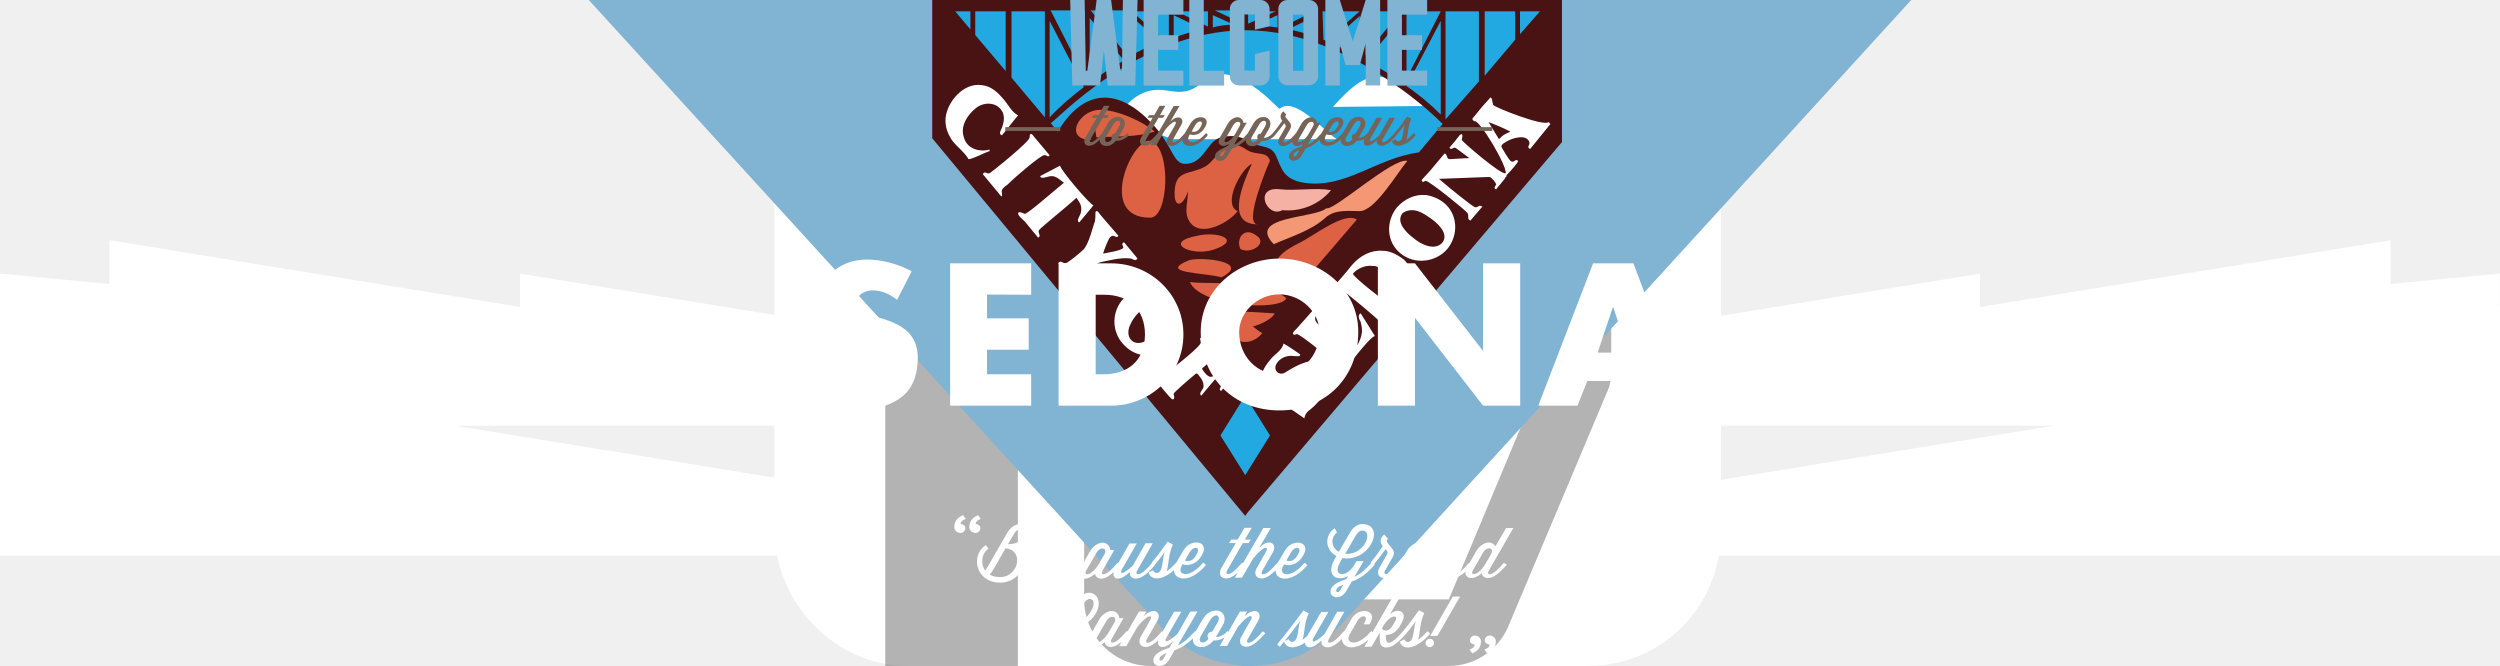
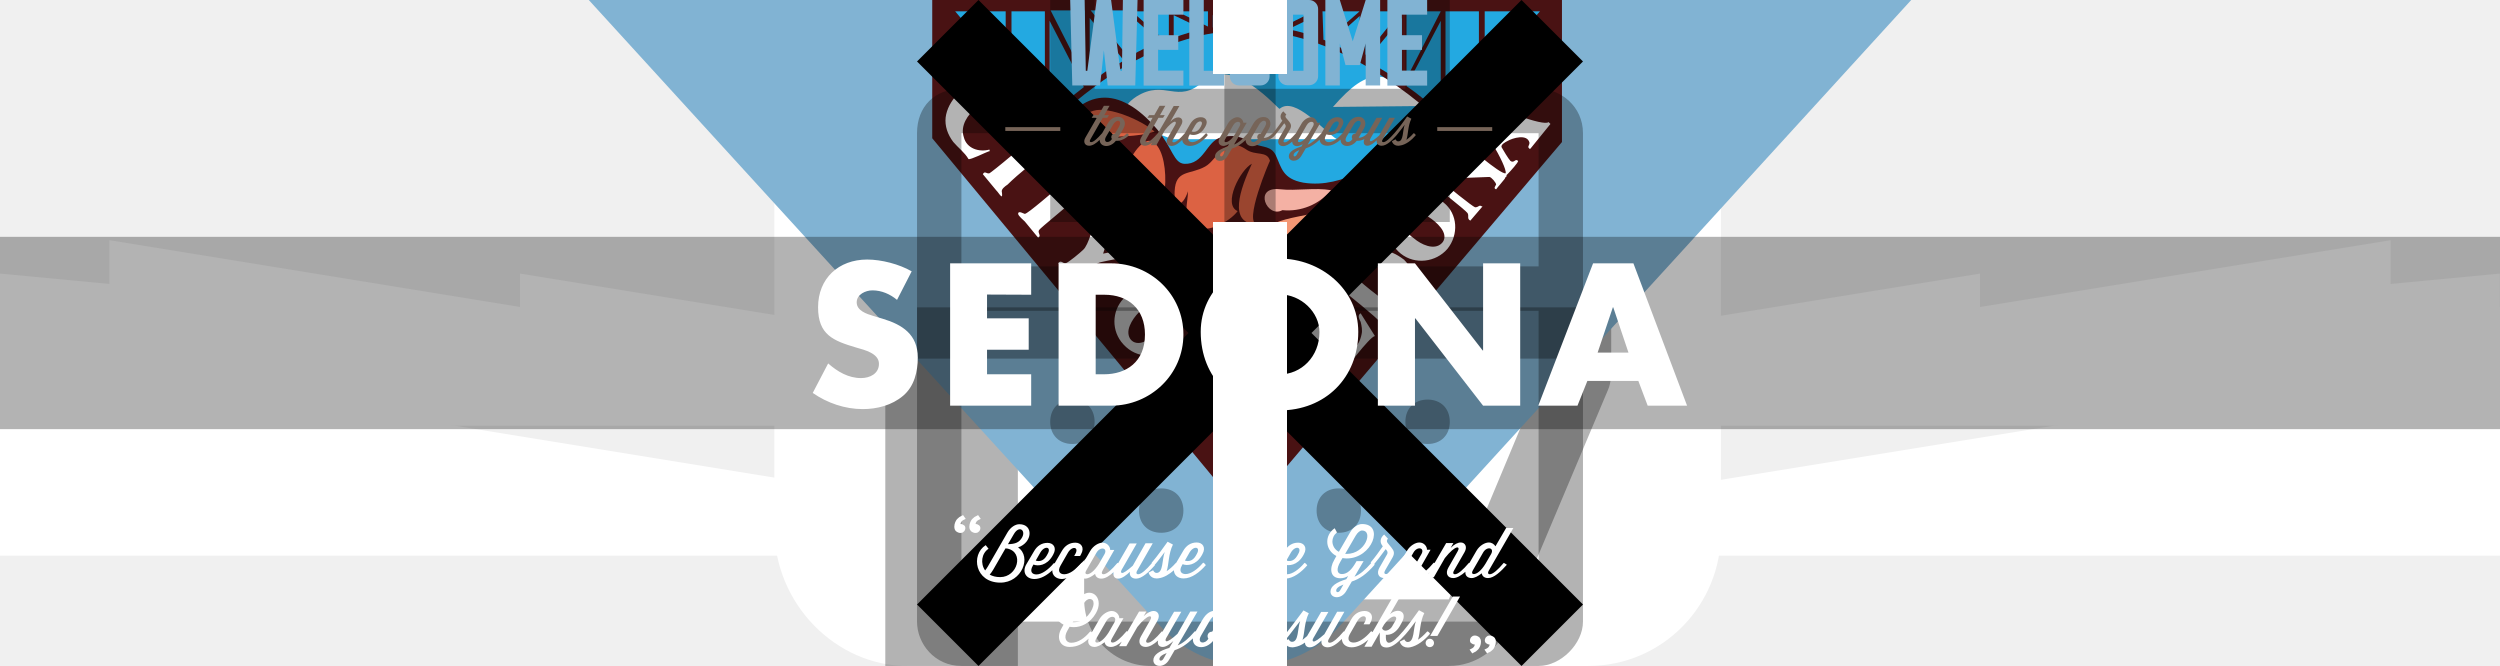
<svg xmlns="http://www.w3.org/2000/svg">
  <style>:root svg:not(:target){display:none}</style>
  <svg viewBox="0 0 1200 57" fill="none" id="divider-desctop">
    <path d="m249.6 23.7-249.6-23.7v57h600l-350.4-57v23.7Zm700.8 0v-23.7l-350.4 57h599.9v-57l-249.5 23.7Z" fill="#fff" />
  </svg>
  <svg viewBox="0 0 320 57" fill="none" id="divider-mobale">
    <path d="m-190.17 23.7-249.83-23.7v57h600.55l-350.72-57v23.7Zm701.44 0v-23.7l-350.72 57h600.45v-57l-249.73 23.7Z" fill="#fff" />
  </svg>
  <svg viewBox="0 0 768 57" fill="none" id="divider-tablet">
    <path d="m33.6 23.7-249.6-23.7v57h600l-350.4-57v23.7Zm700.8 0v-23.7l-350.4 57h599.9v-57l-249.5 23.7Z" fill="#fff" />
  </svg>
  <svg viewBox="0 0 27 35" fill="none" id="htmlacademy">
    <path d="M13.6 0h-.1l-13.5 1.4v24.7l13.5 8 13.4-8v-24.7l-13.3-1.4Zm11.4 12.1-11.5-6.8v-.1h-.1l-.1-.1v.1l-11.4 6.9v-9l11.5-1.2 11.6 1.2v9Zm-11.6-5.3 11.5 6.7-4.5 2.6-7.1-4.2v1.4l5.9 3.5-.9.5-5-3v1.4l3.8 2.3-.8.5-3-1.8v1.4l1.9 1.1-1.8 1.1-11.4-6.7 11.4-6.8Zm-11.5 8.3 11.4 6.8v1l-7.9-4.7v1.4l8 4.8v1.1l-8-4.7v1.4l8 4.8 8.1-4.9v-5.2l3.4-2v10l-11.5 6.9-11.5-6.8v-9.9Z" fill="#000" />
  </svg>
  <svg viewBox="0 0 76 68" fill="none" id="icon-burger">
    <path d="M71.71 45.33h-67.42a4.3 4.3 0 0 0-4.29 4.24v3.45c0 2.27 1.9 4.14 4.29 4.14h1v.98a9.84 9.84 0 0 0 9.87 9.76h45.68a9.84 9.84 0 0 0 9.87-9.76v-.98h1a4.3 4.3 0 0 0 4.29-4.24v-3.45c0-2.17-1.9-4.14-4.29-4.14Zm-3.89 12.81c0 3.75-3.09 6.8-6.88 6.8h-45.88a6.85 6.85 0 0 1-6.88-6.8v-.98h59.64v.98Zm5.19-5.22c0 .7-.6 1.28-1.3 1.28h-67.42c-.7 0-1.3-.59-1.3-1.28v-3.45c0-.59.6-1.18 1.3-1.18h67.52c.7 0 1.3.59 1.3 1.28v3.35h-.1Zm-56.85-15.57 5.38 3.94 5.49-3.94 5.48 3.94 5.49-3.94 5.39 3.94 5.48-3.94 5.49 3.94 5.48-3.94 5.49 3.94 6.28-4.63-1.7-2.37-4.58 3.26-5.49-3.95-5.48 3.95-5.49-3.95-5.48 3.95-5.39-3.95-5.49 3.95-5.48-3.95-5.49 3.95-5.38-3.95-5.49 3.95-4.59-3.26-1.8 2.37 6.4 4.63 5.48-3.94Zm54.55-6.7c0-.6.1-2.56 0-2.96-.7-15.37-15.06-27.69-32.71-27.69s-32.12 12.32-32.81 27.7v2.95h65.52Zm-32.71-27.7c15.96 0 29.12 11.04 29.72 24.74h-59.54c.7-13.7 13.86-24.73 29.82-24.73Z" fill="#81B3D2" />
    <path d="M38 16.75c1.1 0 2-.88 2-1.97 0-1.09-.9-1.97-2-1.97s-2 .88-2 1.97c0 1.1.9 1.97 2 1.97Zm-7.98-4.83c1.1 0 2-.88 2-1.97 0-1.09-.9-1.97-2-1.97s-2 .88-2 1.97c0 1.1.9 1.97 2 1.97Zm15.96 0c1.1 0 2-.88 2-1.97 0-1.09-.9-1.97-2-1.97s-2 .88-2 1.97c0 1.1.9 1.97 2 1.97Z" fill="#81B3D2" />
  </svg>
  <svg viewBox="0 0 9 19" fill="none" id="icon-facebook">
    <path d="M6.3 3.4h2.4v-3.4h-2.9c-3.1.2-4.3 2.4-3.9 6.1h-1.9v3.5h2v9.3h3.8v-9.3h2.9v-3.5h-2.9c0-1 0-2.4.5-2.7Z" fill="#fff" />
  </svg>
  <svg viewBox="0 0 63 76" fill="none" id="icon-gift">
    <path d="M60.2 22.12h-24.4c13.6-6.8 14.7-11.1 14.2-13.5-1.1-3.9-5.6-6.9-9.8-5.3-5.5 2.1-7 10.3-8.5 16.2-1.9-6-3.7-13.6-8-17.5-1.2-1.1-3-2.2-5.7-2-4 .4-9.7 5.3-7.3 10.8 2.2 5.3 9.5 8.7 14.4 11.4h-22.3a2.8 2.8 0 0 0-2.8 2.8v11.2c0 1.6 1.3 2.8 2.8 2.8h.3v36h57v-36h.1c1.6 0 2.8-1.3 2.8-2.8v-11.2c0-1.6-1.3-2.9-2.8-2.9Zm-18.4-16.3c2.1-.3 4.9 1.3 5.2 3.2.4 2.7-3.3 5.2-5 6.3-2.5 1.7-4.9 2.6-7.2 4 .8-3.7 2.5-12.9 7-13.5Zm-22.6 9.8c-2.2-1.5-6.4-4.4-6.3-7.7.1-3.6 5.7-6.5 8.7-3.8 3.8 3.3 5.6 11 7 16.4-3.2-1.6-6.2-2.8-9.4-4.9Zm5.9 56.4h-19.1v-33h19.1v33Zm0-36h-22.1v-10.9h22.1v10.9Zm10 36h-7.1v-46.9h7.1v46.9Zm22 0h-19v-33h19.1v33h-.1Zm2.9-36h-21.9v-10.9h21.9v10.9Z" fill="#81B3D2" />
  </svg>
  <svg viewBox="0 0 75 72" id="icon-house">
    <path d="M29.62 64.94h16.06v-23.77h-16.06v23.77Zm13.15-2.89h-10.24v-18h10.14v18h.1Z" />
    <path d="m72.9 39.18 2.1-2.09-9.94-9.84v-26.85h-13.86v13.12l-13.75-13.52-37.45 37.2 2.1 2.08 7.84-7.76v37.6h-3.92v2.88h64.16v-2.88h-5.12v-37.7l7.83 7.76Zm-18.78-35.8h7.93v20.98l-7.93-7.85v-13.13Zm8.03 65.64h-49.2v-40.48l24.5-24.36 24.6 24.36v40.48h.1Z" />
    <path d="M29.92 27.05a7.78 7.78 0 0 0 15.56 0 7.72 7.72 0 0 0-7.83-7.66 7.63 7.63 0 0 0-7.73 7.66Zm7.73-4.97a5.01 5.01 0 0 1 5.02 4.97 5.01 5.01 0 0 1-10.04 0 5.07 5.07 0 0 1 5.02-4.97Zm-17.67 19.09h-3.01v3.88h3.01v-3.88Zm5.92 0h-3v3.88h3v-3.88Zm-5.92 5.97h-3.01v3.88h3.01v-3.88Zm5.92 0h-3v3.88h3v-3.88Zm26.1-5.97h-3v3.88h3v-3.88Zm6.03 0h-3.01v3.88h3.01v-3.88Zm-6.03 5.97h-3v3.88h3v-3.88Zm6.03 0h-3.01v3.88h3.01v-3.88Z" />
  </svg>
  <svg viewBox="0 0 16 16" id="icon-login">
    <g filter="url(#icon-login_0)">
      <path d="M7 2h7v12h-7v2h9v-16h-9v2Z" />
      <path d="M7 9h-7v-2h7v-3l4 4-4 4v-3Z" />
    </g>
    <defs>
      <filter id="icon-login_0" x="0" y="0" width="16" height="16" filterUnits="userSpaceOnUse" color-interpolation-filters="sRGB">
        <feFlood flood-opacity="0" result="BackgroundImageFix" />
        <feBlend in="SourceGraphic" in2="BackgroundImageFix" result="shape" />
        <feColorMatrix in="SourceAlpha" values="0 0 0 0 0 0 0 0 0 0 0 0 0 0 0 0 0 0 127 0" result="hardAlpha" />
        <feOffset dy="1" />
        <feComposite in2="hardAlpha" operator="arithmetic" k2="-1" k3="1" />
        <feColorMatrix values="0 0 0 0 1 0 0 0 0 1 0 0 0 0 1 0 0 0 0.2 0" />
        <feBlend in2="shape" result="effect1_innerShadow_44543_6" />
      </filter>
    </defs>
  </svg>
  <svg viewBox="0 0 18 15" fill="none" id="icon-twitter">
    <path d="M11.3.17c1.7-.5 3.1.2 3.7 1.1.7-.2 1.4-.5 2.1-.7 0 .8-.5 1.5-.9 1.7.7.2 1.3-.5 1.3-.5-.2 1-1 1.7-1.6 2-.2 6.6-3.3 11-10.4 10.8h-.5c-.4 0-4.3-.4-5-1.8 2.3.2 4-.4 4.8-1.1-1-.3-2.8-.5-3.1-2.9.4.1.6.2 1.3.1-1.2-.8-2.6-1.5-2.5-3.7.3.3 1.1.5 1.4.5-.7-.2-2-3.3-.9-4.8 1.9 1.8 3.8 3.5 7.4 3.7.1-2.3 1.1-3.8 2.9-4.4Z" fill="#fff" />
  </svg>
  <svg viewBox="0 0 20 14" fill="none" id="icon-youtube">
    <path d="M17.1 0h-14.3c-1.5 0-2.8 1.3-2.8 2.8v8.3c0 1.6 1.3 2.9 2.8 2.9h14.3c1.6 0 2.8-1.3 2.8-2.8v-8.4c.1-1.5-1.2-2.8-2.8-2.8Zm-10.1 10.4v-6.8l6.8 3.4-6.8 3.4Z" fill="#fff" />
  </svg>
+   <svg viewBox="0 0 1 9" fill="none" id="info">
+     <g clip-path="url(#info_0)">
+       <g clip-path="url(#info_1)" fill="#fff">
+         <path d="M0 9h1v-6h-1v6Zm1-9h-1v1h1v-1Z" />
+       </g>
+     </g>
+     <defs>
+       <clipPath id="info_0">
+         <path fill="#fff" d="M0 0h1v9h-1z" />
+       </clipPath>
+       <clipPath id="info_1">
+         <path fill="#fff" d="M0 0h1v9h-1z" />
+       </clipPath>
+     </defs>
+   </svg>
  <svg viewBox="0 0 23 21" fill="none" id="like-icon">
    <path opacity=".3" d="m12.96 3.78-.62 3.05-.63 2.62h9.09v2.2l-3.03 7.25h-9.4v-10.5l4.6-4.62Zm-10.87 6.72v8.4-8.4Zm11.71-10.5-6.9 6.93c-.42.32-.63.84-.63 1.47v10.5c0 1.16.94 2.1 2.1 2.1h9.4c.84 0 1.57-.52 1.88-1.26l3.14-7.45c.1-.21.1-.53.1-.74v-2.1h.11a2.1 2.1 0 0 0-2.1-2.1h-6.58l1.05-4.83v-.31c0-.43-.21-.84-.42-1.16l-1.15-1.05Zm-9.62 8.4h-4.18v12.6h4.18v-12.6Z" fill="#000" />
  </svg>
  <svg viewBox="0 0 139 70" fill="none" id="logo">
    <path d="M139 0h-139l59.93 65.65a12.7 12.7 0 0 0 19.14 0l59.93-65.65Z" fill="#81B3D3" />
    <path d="m36.8.5 32.2 37.7 32.09-37.5-64.29-.2Z" fill="#23A9E1" />
    <path d="M61.27 14.63h17.35c-1.3-.8-4.41-4.58-6.01-3.19-.1.1-4.92-5.67-8.03-2.88-2.7 2.48-4-.3-7.02 1.59-3.6 2.39 2 3.68 3.71 4.47Zm26.78-3.49-9.83.1c3.91-4.47 5.62-3.98 9.83-.1Z" fill="#fff" />
    <path d="M97.88 3.58v-2.39h2.1l-2.1 2.4Zm-49.34 9.35c.1.1 2.4-2.38 6.11-4.87 3.41-2.29 8.63-4.88 14.45-4.88 5.81 0 11.13 2.69 14.54 4.98 3.7 2.39 6.01 4.77 6.11 4.87l-2.5 2.99c-4.52.6-7.73 3.88-12.14 3.18-2.2-.4-2.3-1.59-2.9-2.88-.5-1-1.31-.8-2.31-1.2-.9-.4-1.5-1.1-3.41-.7-1.6.4-1.8 2.9-3.91 2.8-1.1-.1-1.2-1.6-2.81-3.59-4.11-4.87-7.92-4.18-10.53.3l19.65 23.18-20.35-24.18Zm-8.43-11.74v1.9l-1.6-1.9h1.6Zm54.06 0h3.2v2.99l-3.2 3.78v-6.77Zm-4.12 11.35v-11.35h3.51v7.37l-3.5 3.98c.1 0 0 0 0 0Zm-.5-10.35v9.85c-1.1-1.1-2.3-2.1-3.6-2.99l3.6-6.86Zm-4.1-.3v6.77c-.51-.3-.91-.7-1.51-1-.7-.4-1.4-.9-2.2-1.3l3.7-4.47Zm-4.42-.2v4.28c-1-.5-2.1-1-3.11-1.5l3.1-2.78Zm.6-.5h3.71l-3.7 4.58v-4.58Zm4.31 0h3.61l-3.6 7.07v-7.07Zm-8.82 0h3.9l-3.5 3.09c-.1 0-.2-.1-.3-.1l-.1-2.99Zm-.5.4v2.39c-1-.4-2-.7-3.11-.9l3.1-1.49Zm-4.22 0v1.3l-2.2-.3 2.2-1Zm-6.81 0 2.2 1c-.8 0-1.5.1-2.2.3v-1.3Zm-4.12 0 3.11 1.5c-1.1.2-2.1.5-3.1.89v-2.39Zm3.61 1.2-3.3-1.6h3.3v1.6Zm3.51-.4-2.8-1.3h2.8v1.3Zm.7-1.2h2.91l-2.9 1.3v-1.3Zm3.72 0h3.2l-3.2 1.6v-1.6Zm-12.44 3.09-3.5-3.09h3.9v2.99l-.4.1Zm-3.6-2.59 3.1 2.69c-1.1.4-2.1.9-3.1 1.49v-4.18Zm-4.32.2 3.6 4.48c-1.3.7-2.5 1.49-3.6 2.39v-6.87Zm-4.21.3 3.6 6.96c-1.3 1-2.5 2-3.6 3.19v-10.15Zm3.7 5.97-3.6-7.07h3.6v7.07Zm4.32-2.49-3.71-4.58h3.7v4.58Zm-12.64 1.8-3.2-3.79v-2.49h3.2v6.27Zm.6-6.28h3.52v11.15l-3.51-4.18v-6.97Zm24.88-1.19h-33.2v14.53l32.9 39.7.2-.3 33.09-39v-14.93h-33Z" fill="#491213" />
    <path d="m66.39 45.77 2.6-4.18 2.61 4.18-2.6 4.17-2.61-4.17Z" fill="#23A9E1" />
    <path d="M74.41 30.44c-3.4-1.99-2.6-3.48.2-4.87 1.5-.7 4.81-3.38 6.12-2.49l-6.32 7.36Zm-2.3 2.5c-2.01-.1-4.32-.4-6.32.1 1.2.29 4.2 1.18 1.4 1.88 1 1.4 2.6 1.3 3.61.1-.4-.2-.7-.5-1-.7 1.1-.3 2.1-.9 2.3-1.39Zm1.2-1.6c-.9-.8-1.9-.8-2.71 0-1.2-2.09-5.42-1.4-7.42-1.7 1.1 2.6 9.63 3.1 10.13 1.7Zm-6.82-2.19c-1.6-.5-6.82-.4-3.41-1.79 1.1-.4 6.72.1 3.4 1.8Zm2-2.98c-.5-1.1.4-2.4 1.7-1.4 1.21.8-.6 2-1.7 1.4Zm-2.9.1c-2.31.7-5.32-.8-1.6-1.5 2.3-.5 4.7.5 1.6 1.5.1 0-.1 0 0 0Zm-2.61-6.17c-.5 1.59-1.5 1.89-1.4 0 .1-2.3 1.6-1.7 3.2-2.59 1.3-.7 2-3.38 4.32-1.8 1 .7 2.2.1 2.5 1.2 0-.1-2.9 6.67-1.3 6.67-3.21 0-1.8-3.78-.6-6.37-1.2.6-3.11 4.28-1.5 4.98-.8 1.1-3.42 2.58-4.72 1.49-1.1-1-.5-2.29-.5-3.58Zm-4.01 2.78c-5.62 0-1.8-8.55.1-8.06 2.2.7 1.9 8.16-.1 8.06Zm-6.22-8.16c-2.6-.1-1.5-2.58.3-3.08 1.7-.5 5.21 1.1 6.42 2.19-1.8.6-4.11.5-6.12.6-.2-2-.7-1.3-.6.3Z" fill="#DC6243" />
    <path d="M72 25.67c-2.9-2.99 4.32-2.69 5.52-3.78.8.3 7.02-5.37 8.52-4.98-1.1 1.3-3.4 5.28-5.01 5.28-1.3 0-2.6-.2-3.61.7-1.5 1.39-3.91 2.08-5.42 2.78Z" fill="#F49774" />
    <path d="M72.9 22.09c-1.6.9-3.1-2.49-.3-2.2 1.81.2 3.72-.2 5.42.1a5.9 5.9 0 0 1-5.11 2.1Z" fill="#F4B1A4" />
    <path d="M51.25 20.8c.3.4.6.79.5 1.39 0 .4-.6 1-.2 1.19l1.5-1.8c-.4-.09-3.51-3.77-3.51-4.17l-2.1 1.1c.1.4.8 0 1.2 0 .5 0 .9.4 1.3.7-1.1.89-3.8 3.27-4.11 3.27-.1 0-.7-.4-.7 0 0 .2.6.7.7.8l1.4 1.7c.4-.2-.1-.5.1-.8.1-.2 3.21-2.69 3.92-3.39Zm-3.41-4.48c.3-.1.4.3.6 0l-1.6-1.9c-.2-.3-.5-.6-.5 0 .1.4-4.02 3.69-4.22 3.79-.3.1-.5-.3-.7.1l1.4 1.69c.2.2.3.4.5.6.2.2.1-.4.1-.4-.1-.3.3-.6.6-.8 1-1 3.51-3.08 3.82-3.08Zm-5.72-.6c-1.1.3-2.4-.1-2.7-1.3-.4-1.19.4-2.38 1.3-3.08.9-.7 2.3-.6 2.8.5.2.5.1 1.1-.1 1.6-.1.29-.4.59 0 .79.6-.7 1.1-1.4 1.7-2.1-.7-.39-1-1.09-1.5-1.68-.6-.7-1.3-1.4-2.3-1.5-1.9-.3-3.61 1.7-3.81 3.39-.1.9.2 1.79.8 2.58.5.6 1.2 1.1 1.6 1.8.2.1 1.8-.7 2.1-.8.21 0 .1-.1.1-.2 0 0-.5.2 0 0Zm25.57 23.48c-.7-.5-2.6-2.99-3-3.48l-.2-.3-.2.1c-.1.1.1.4 0 .6-.5.8-3.72 3.18-3.92 3.38-.4.2-.8-.1-1 .2.5.6 1.8 2.28 2 2.28.3 0 .1-.5.1-.6.1-.2 1.7-1.58 2.31-2.08.2-.2.4.3.6.5.2.3.3.7.2 1-.1.19-.5.59-.2.79.4-.5 1.5-1.8 1.7-2 .2-.2-.4 0-.3-.1-.2.1-.5.2-.7 0-.1 0-.7-.69-.6-.79.3-.2.6-.6 1-.7.6-.1 1 1 1.1 1.4.1.4.1.8-.1 1.1-.1.3-.3.49 0 .59l1.41-1.9c0 .1-.1.1-.2 0 .1.1-.1 0 0 0Zm-9.22-8.86c-.7 0-1.4.3-2.01.8a3.52 3.52 0 0 0-.5 4.78c1.3 1.69 3.4 1.89 5.11.7 1.4-1.2 1.6-3.3.5-4.78-.8-1-2-1.5-3.1-1.5Zm1.2 1.4c.9-.1 1.5.8 1.1 1.79-.4 1-1.4 1.99-2.4 2.39-1.2.5-2.01-.5-1.5-1.7.4-.99 1.4-1.99 2.4-2.38.1 0 .2-.1.4-.1Zm-2.8-4.58c.3 0 .6.4.8 0l-1.41-1.7c-.4.2 0 .4-.1.6-.2.3-1.7.5-2.1.6.1-.4.6-1.69.8-1.79.4-.3.6.3.8-.1l-1.8-2.09c-.2-.2-.4-.7-.6-.4 0 0 0 1-.1 1.1-.11.2-.61 2.39-1.21 2.89-.3.3-1.5 1.29-1.8 1.39-.3.1-.5-.4-.81 0l1.6 1.89c.1.1.4.6.5.6.3.1 0-.6.1-.7.1-.3 1.61-1.8 2.31-1.9.9-.19 2-.49 3.01-.39.2 0-.2 0 0 0Zm24.26 6.67c.1.4.2.9.1 1.29-.1.6-.6 1.89-1.4 1.5-.8-.4-1.4-1.1-2.11-1.7.5-.6 1-1.1 1.9-.8.2.1.4 0 .2-.2-.3-.2-2-1.29-2.1-1.19-.2.2.3.6.1 1-.1.3-.4.5-.6.8-.5-.4-1.2-.8-.7-1.5.4-.4.8-.8 1.4-.9.4-.1 1.2.3 1.3-.1-.7-.3-1.4-.7-2.1-.99.1.5-2.2 2.89-2.7 3.48-.1.1-.41.4-.41.5 0 .3.4.1.4.1.3-.1 4.41 3.28 4.51 3.58.1.2-.1.4 0 .5 0 0 .1.1.2.1.3-.3 2.91-3.88 3.51-3.98l-1.5-2.39c-.4.2-.1.7 0 .9Zm-4.01 4.37c-1.3-.9-3.61.8-4.01 1-.7.3-1.2-.4-.8-1 .3-.5.9-.8 1.5-.8.2 0 .9.1.9 0 .1-.1.1-.1 0-.2-.6-.39-1.1-.79-1.7-1.09-.1.7-.9 1.1-1.3 1.6-.5.6-1.01 1.29-1.01 1.99s.4 1.39 1.1 1.69c.7.4 1.5.1 2.21-.3.4-.3.8-.6 1.2-.8.6-.3 1.5 0 1.3.8-.2.7-.9 1.3-1.6 1.5-.4.1-.8.1-1.2-.1-.3-.1-.6-.5-.8-.1l2.3 1.58c.1-.5.3-.7.7-.99.5-.4.9-.9 1.3-1.4.81-.89 1.11-2.48-.1-3.38Zm17.65-27.95c0 .1 0 .1 0 0l-.9 1-.8.99c-.2.2-.3.3 0 .5.5-.3 3.5 4.77 3.3 5.47-.5.2-4.51-3.29-4.61-3.49 0-.1.2-.7-.1-.6-.1 0-.5.6-.6.7l-.6.7c.2.3.3 0 .6 0 .2.1 1.2.9 1.5 1.1-.5 0-1.7.1-1.9.1-.6.1-.3-.4-.7-.6l-1.5 1.79-.91 1v.1c.2.2.1.1.4 0 .3-.1 4.31 3.18 4.41 3.38.2.3-.1.6.3.8l1.2-1.4c.1-.1.1-.1 0-.1-.3-.2-.3.1-.7.1-.3-.1-2.9-2.19-3.8-2.99l5.3-.2c.2 0 .71.6.71.8-.1.2-.3.4 0 .5.3-.4.6-.7.9-1.1l.1-.2c.1 0 .1-.1.1-.2l.1-.1c.3-.3 1.2-1.29 1.1-1.39-.3-.3-.4.3-.8 0-.2-.2-.8-1.2-.9-1.39-.2-.3.4-.6.6-.7.5-.3 2.1-.8 2.31.2 0 .2-.2.4-.1.5 0 0 .1.2.2.1l2.1-2.59-.2-.2c-.5.5-5.51-1.49-5.81-1.79-.1-.2-.1-.8-.3-.8Zm-.2 2.58c.8.3 1.5.6 2.3 1l-.6.3c-.2.1-.4.3-.6.5l-1.1-1.8Zm-6.62 7.67c-1.1-.1-2.2.4-3 1.29-1.21 1.5-1.11 3.68.4 4.87 1.5 1.2 3.7.9 4.9-.5 1.2-1.49 1.1-3.68-.4-4.87-.5-.4-1.2-.7-1.9-.8Zm-1.4 1.59c.6 0 1.3.4 1.7.7.8.5 2.2 1.68 1.5 2.68 0-.1.1-.1-.1.1-.8.8-2.2.1-2.9-.5-.7-.5-2.01-1.69-1.2-2.68.3-.2.6-.3 1-.3Zm-3.11 4.27c-1.2-.1-2.41.5-3.31 1.6-.6.8-1.3 1.49-1.9 2.29.2.3.5-.1.8.1.3.2 4.1 3.28 4.1 3.48.1.3-.2.4.1.6.1.1 2.91-3.39 3.21-3.99.4-1.09.1-2.38-.8-3.18.1.1.2.1 0 0-.8-.6-1.5-.9-2.2-.9Zm-1.1 1.6h.3c1.4.4 3.4 2.09 2.1 3.58l-.4.4c-.2.2-4.21-2.99-4.01-3.19.4-.5 1.3-.9 2-.8Z" fill="#fff" />
  </svg>
+   <svg viewBox="0 0 13 1" fill="none" id="minus">
+     <path opacity=".3" d="M0 0v1h13v-1h-13Z" fill="#000" />
+   </svg>
+   <svg viewBox="0 0 13 13" fill="none" id="modal-close">
+     <g clip-path="url(#modal-close_0)">
+       <path d="m13 1.2-1.2-1.2-5.3 5.3-5.3-5.3-1.2 1.2 5.3 5.3-5.3 5.3 1.2 1.2 5.3-5.3 5.3 5.3 1.2-1.2-5.3-5.3 5.3-5.3Z" fill="#000" />
+     </g>
+     <defs>
+       <clipPath id="modal-close_0">
+         <path fill="#fff" d="M0 0h13v13h-13z" />
+       </clipPath>
+     </defs>
+   </svg>
+   <svg viewBox="0 0 15 15" fill="none" id="modal-date">
+     <g opacity=".3" clip-path="url(#modal-date_0)" fill="#000">
+       <path d="M5.5 10c.3 0 .5-.2.5-.5s-.2-.5-.5-.5-.5.2-.5.5.2.5.5.5Z" />
+       <path d="M14 2h-2v-2h-1v2h-7v-2h-1v2h-2c-.6 0-1 .4-1 1v11c0 .5.4 1 1 1h13c.5 0 1-.5 1-1v-11c0-.6-.5-1-1-1Zm0 12h-13v-7h13v7Zm-13-8v-3h2v2h1v-2h7v2h1v-2h2v3h-13Z" />
+       <path d="M7.5 10c.3 0 .5-.2.5-.5s-.2-.5-.5-.5-.5.2-.5.5.2.5.5.5Zm2 0c.3 0 .5-.2.5-.5s-.2-.5-.5-.5-.5.2-.5.5.2.5.5.5Zm-4 1c-.3 0-.5.2-.5.5s.2.5.5.5.5-.2.5-.5-.2-.5-.5-.5Zm-2-1c.3 0 .5-.2.5-.5s-.2-.5-.5-.5-.5.2-.5.5.2.5.5.5Zm0 1c-.3 0-.5.2-.5.5s.2.5.5.5.5-.2.5-.5-.2-.5-.5-.5Zm4 0c-.3 0-.5.2-.5.5s.2.5.5.5.5-.2.5-.5-.2-.5-.5-.5Zm2 0c-.3 0-.5.2-.5.5s.2.5.5.5.5-.2.5-.5-.2-.5-.5-.5Zm2-1c.3 0 .5-.2.5-.5s-.2-.5-.5-.5-.5.2-.5.5.2.5.5.5Zm0 1c-.3 0-.5.2-.5.5s.2.5.5.5.5-.2.5-.5-.2-.5-.5-.5Z" />
+     </g>
+     <defs>
+       <clipPath id="modal-date_0">
+         <path fill="#fff" d="M0 0h15v15h-15z" />
+       </clipPath>
+     </defs>
+   </svg>
+   <svg viewBox="0 0 13 13" fill="none" id="plus">
+     <g opacity=".3" clip-path="url(#plus_0)">
+       <path d="M13 6h-6v-6h-1v6h-6v1h6v6h1v-6h6v-1Z" fill="#000" />
+     </g>
+     <defs>
+       <clipPath id="plus_0">
+         <path fill="#fff" d="M0 0h13v13h-13z" />
+       </clipPath>
+     </defs>
+   </svg>
  <svg viewBox="0 0 460 350" fill="none" id="text-index">
    <path d="m165.4 70-.2.2c-1.4 1.5-3 2.2-4.5 2.2l2.8-4.9c1.8-3.1.1-6.1-2.7-6.1-2.3 0-4.1.9-5.8 3.9l-1.5 2.6-1.2 2.1-.2.2c-2.2 2.5-4.3 4.5-5.6 4.5-.7 0-1-.5-.3-1.6l6.4-11.2h2.4l.9-1.4h-2.5l2.8-4.9h-3l-2.8 4.9h-2.7l-.9 1.4h2.7l-6 10.4c-1.3 2.2-.4 4.3 2 4.3 1.7 0 3.7-1.3 5.5-3.1 0 3.8 5.3 4.6 8.5.5h.7c1.8 0 4.6-1.1 6.1-2.9 0-.5-.5-.9-.9-1.1Zm-6.4.2h-.1c-1 0-1.8.8-1.8 1.8 0 .4.1.7.3 1v.1c-1.4 2.4-4.8 2-3.1-1.2l2.3-3.9 1.4-2.4c2.1-3.6 5-2.2 3.2.9l-2.2 3.7Zm47.9-.2-.2.2c-2.2 2.5-4.9 4.5-7 4.5-1.8 0-2.9-1.2-1.6-3.6l.3-.5c1.9.8 5.6.4 7.8-3.5l.4-.7c1.6-2.8.1-4.8-2.4-4.8-2.4 0-4.3 1.3-5.6 3.5l-2.9 5-.2.2c-2.2 2.5-4.3 4.5-5.6 4.5-.7 0-1-.5-.3-1.6l4.3-7.6c1.3-2.3.1-3.9-1.6-3.9-1.3 0-2.7.7-4.2 2.3l4.8-8.3h-3l-8.3 14.3-.2.2c-2.2 2.5-4.3 4.5-5.6 4.5-.7 0-1-.5-.3-1.6l6.4-11.2h2.4l.9-1.4h-2.5l2.8-4.9h-3l-2.8 4.9h-2.7l-.9 1.4h2.7l-6 10.4c-1.3 2.2-.4 4.3 2 4.3 1.2 0 2.5-.6 3.8-1.6l-.8 1.3h3l4.5-7.9c4.6-5.8 6.6-5 5.4-2.8l-3.9 6.8c-1.3 2.2-.4 4.3 2 4.3 1.8 0 3.8-1.4 5.6-3.2.1 1.9 1.7 3.2 4.1 3.2 3.4 0 6.8-2.6 9.2-5.5.1-.6-.4-1-.8-1.2Zm-5.7-4.2c1.7-3 4.8-2.5 3 .6l-.4.7c-1.4 2.4-3.4 2.4-4.5 2l1.9-3.3Zm114.8 4.2-.2.2c-1.1 1.3-2.4 2.4-3.6 3.3 1-2.9.7-7.2 2.6-11.1l-2.2-1.2c-1.2 1.7-3.9 5.6-6.7 8.8l-.2.2c-2.2 2.5-4.3 4.5-5.6 4.5-.7 0-1-.5-.3-1.6l6.4-11.2h-3l-5.3 9.3c-2.3 2.1-4 3.2-4.6 3-.7-.3 0-1.4.4-2.1l5.8-10.2h-3l-4.7 8.1-.2.2c-1.4 1.5-3 2.2-4.5 2.2l2.8-4.9c1.8-3.1.1-6.1-2.7-6.1-2.3 0-4.1.9-5.8 3.9l-1.5 2.6-1.2 2.1-.2.2c-2.2 2.5-4.9 4.5-7 4.5-1.8 0-2.9-1.2-1.6-3.6l.3-.5c1.9.8 5.6.4 7.8-3.5l.4-.7c1.6-2.8.1-4.8-2.4-4.8-2.4 0-4.3 1.3-5.6 3.5l-2.9 5-.2.2c-2.5 2.9-4.6 4.7-7 5.7l6.7-11.5h-1.8c0-1.2-1.3-2.9-3.1-2.9-1.6 0-3.9 1.3-5.1 3.5l-2.9 5-.2.2c-2.2 2.5-4.3 4.5-5.6 4.5-.7 0-1-.5-.3-1.6l3-5.2c1-1.8.5-2.9-.4-4.1l-1.7-2c-.4-.5-.4-1.2.2-1.7l-1.6-1.7c-1.7 1.5-1.8 3.2-.8 4.6l.3.3c-1.3 1.9-3.1 4.4-5.1 6.7l-.2.2c-1.4 1.5-3 2.2-4.5 2.2l2.8-4.9c1.8-3.1.1-6.1-2.7-6.1-2.3 0-4.1.9-5.8 3.9l-1.5 2.6-1.2 2.1-.2.2c-2.5 2.9-4.6 4.7-7 5.7l6.7-11.5h-1.8c0-1.2-1.3-2.9-3.1-2.9-1.6 0-3.9 1.3-5.1 3.5l-4.2 7.3c-1.3 2.2-.4 4.3 2 4.3.8 0 1.8-.4 2.9-1l-.8 1.4c-4 1.2-6.6 2.9-6.6 5.1 0 2.9 4.4 3.5 6.6-.2l2.3-3.9c2.4-.7 4.7-2.2 7.2-4.5 0 3.8 5.3 4.6 8.5.5h.7c1.8 0 4.6-1.1 6.1-2.9 1.4-1.7 2.6-3.2 5-6.4l.4.5c.4.5.5 1.1.2 1.7l-3.2 5.5c-1.3 2.2-.4 4.3 2 4.3 1.5 0 3.2-1 4.8-2.4 0 1.4.9 2.4 2.6 2.4.8 0 1.8-.4 2.9-1l-.7 1.2c-4 1.2-6.6 2.9-6.6 5.1 0 2.9 4.4 3.5 6.6-.2l2.3-3.9c2.4-.8 4.8-2.2 7.3-4.6.1 1.9 1.6 3.2 4.1 3.2 2.4 0 4.9-1.4 6.9-3.2-.1 3.9 5.3 4.7 8.5.6h.7c.9 0 2.2-.3 3.3-.9-.8 2.1-.1 3.5 1.6 3.5 1.6 0 3.5-1.5 4.9-2.9-.3 1.6.7 2.9 2.6 2.9 2.5 0 5.3-2.6 7.8-5.5 1.7-2 3.2-4.1 4.3-5.5-1.2 3.1-.5 8.7-3.4 8.7-1 0-1.4-1.1-1.4-1.1l-1.9 1s.5 2.4 3.3 2.4c.3 0 .5 0 .8-.1h.1c3.1-.4 6.1-2.8 8.3-5.4-.1-.5-.6-1-1.1-1.1Zm-42.9-4.2c1.7-3 4.8-2.5 3 .6l-.4.7c-1.4 2.4-3.4 2.4-4.5 2l1.9-3.3Zm-57.2 15.6c-.6 1.1-1.6 1-1.6.1 0-.8.7-1.7 3-2.6l-1.4 2.5Zm1.4-6.7c-.7 0-1-.5-.3-1.6l4.2-7.3c1.6-2.8 4.8-2.1 3.3.6l-2.3 4c-1.8 2.9-3.7 4.3-4.9 4.3Zm18.4-4.5h-.1c-1 0-1.8.8-1.8 1.8 0 .4.1.7.3 1v.1c-1.4 2.4-4.8 2-3.1-1.2l2.3-3.9 1.4-2.4c2.1-3.6 5-2.2 3.2.9l-2.2 3.7Zm18.8 11.2c-.6 1.1-1.6 1-1.6.1 0-.8.7-1.7 3-2.6l-1.4 2.5Zm1.4-6.7c-.7 0-1-.5-.3-1.6l4.2-7.3c1.6-2.8 4.8-2.1 3.3.6l-2.3 4c-1.8 2.9-3.7 4.3-4.9 4.3Zm29.5-4.5h-.1c-1 0-1.8.8-1.8 1.8 0 .4.1.7.3 1v.1c-1.4 2.4-4.8 2-3.1-1.2l2.3-3.9 1.4-2.4c2.1-3.6 5-2.2 3.2.9l-2.2 3.7Zm-155.1-3.4h-28.9v2h28.9v-2Zm227 0h-28.9v2h28.9v-2Z" fill="#766458" />
    <path d="M163.2 0h7.7l-1.2 44.9h-14.5l-2-18.5-2 18.5h-14.6l-1.1-44.9h7.6l.6 37.2h.8l4.9-37.2h7.6l4.9 37.2h.8l.5-37.2Zm31.8 37.2v7.8h-20.9v-45h20.9v7.7h-13.3v10.8h10.6v7.7h-10.6v10.9h13.3v.1Zm21.4 0v7.8h-18.3v-45h7.6v37.2h10.7Zm16.2-8.8 7.7-1.8v13.6c0 2.6-2.2 4.7-4.7 4.7h-11.5c-2.6 0-4.7-2.2-4.7-4.7v-35.5c0-2.6 2.1-4.7 4.7-4.7h11.5c2.5 0 4.7 2.1 4.7 4.7v9.1l-7.7 1.8v-8h-5.5v29.5h5.5v-8.7Zm28.5-28.4c2.5 0 4.7 2.1 4.7 4.7v35.4c0 2.6-2.2 4.7-4.7 4.7h-11.5c-2.6 0-4.7-2.2-4.7-4.7v-35.4c0-2.6 2.1-4.7 4.7-4.7h11.5Zm-3 7.7h-5.5v29.5h5.5v-29.5Zm32.7-7.7h7.6v44.9h-7.6v-22.1l-3.1 11.4h-7.5l-3-11.4v22.1h-7.6v-44.9h7.6l6.8 21.7 6.8-21.7Zm32.3 37.2v7.8h-20.9v-45h20.9v7.7h-13.3v10.8h10.6v7.7h-10.6v10.9h13.3v.1Z" fill="#81B3D3" />
    <path d="M44.5 157.6c-3.6-3-8.1-5-12.9-5-3.6 0-8.3 2.1-8.3 6.3 0 4.4 5.3 6.1 8.6 7.1l5 1.5c10.4 3.1 18.5 8.3 18.5 20.4 0 7.4-1.8 15.1-7.7 20.1-5.9 5-13.7 7-21.2 7-9.4 0-18.7-3.2-26.3-8.5l8.1-15.5c4.9 4.3 10.6 7.7 17.3 7.7 4.6 0 9.4-2.3 9.4-7.5 0-5.5-7.6-7.3-11.8-8.5-12.2-3.6-20.2-6.7-20.2-21.2 0-15.2 10.8-25.1 25.8-25.1 7.5 0 16.8 2.4 23.4 6.2l-7.7 15Zm47.3-2.8v12.5h21.9v16.5h-21.9v12.9h23.2v16.5h-42.6v-74.8h42.6v16.5l-23.2-.1Zm37.6-16.4h27.6c20.8 0 38 16.4 38 37.4s-17.3 37.4-38 37.4h-27.6v-74.8Zm19.5 58.3h4.4c11.6 0 21.5-6.4 21.5-20.9 0-13.4-8.8-20.9-21.3-20.9h-4.6v41.8Zm138-22.3c0 24.2-17.4 41.3-41.4 41.3s-41.4-17.1-41.4-41.3c0-22.6 19.9-38.5 41.4-38.5s41.4 15.9 41.4 38.5Zm-62.6.1c0 12.9 9.5 22.3 21.1 22.3 11.6 0 21.1-9.4 21.1-22.3 0-10.3-9.5-19.8-21.1-19.8-11.5 0-21.1 9.5-21.1 19.8Zm72.9-36.1h19.5l35.6 45.8h.2v-45.8h19.5v74.8h-19.5l-35.6-45.9h-.2v45.9h-19.5v-74.8Zm110.1 61.8-5.2 13h-20.6l28.8-74.8h21.2l28.2 74.8h-20.7l-4.9-13h-26.8Zm13.6-38.7h-.2l-8 23.8h16.2l-8-23.8Zm-312.8 126.2c7.7-2.6 8.2-12.2.7-12.2-2.1 0-4.6 1.5-6.3 4.4l-10.2 17.7c-.5.8-.9 1.5-1.5 2.2-2.6-3.6-1.9-9 1.8-11.4l-1.5-1.9c-8 5.1-5.6 19.7 7.7 19.7 11.3 0 16.6-13.6 9.3-18.5Zm-9.4 15.6c-2.3 0-4-.5-5.5-1.3.7-.8 1.3-1.7 1.9-2.7l6.4-11.1 1 .1c8.9 1.9 5.4 15-3.8 15Zm4.1-17.3 3.1-5.3c2.8-4.8 6.3-2 4.4 1.6-1.5 2.8-3.6 3.6-7.5 3.7Z" fill="#fff" />
    <path d="M140.2 300c-.6 2.2.6 4.1 3.1 4.1 1.5 0 3.4-1 5.3-2.5.2 1.5 1.4 2.5 3.3 2.5 2 0 4.2-1.4 6.4-3.4-.4 2 .5 3.4 2.4 3.4 2.1 0 4.4-1.9 6.2-3.6-.4 2 .8 3.6 3.2 3.6 3.1 0 6.7-3.4 9.9-7 0-.1-.1-.1-.1-.2 2.1-2.4 3.9-5 5.3-6.8-1.5 3.9-.7 11-4.3 11-1.3 0-1.8-1.4-1.8-1.4l-2.4 1.2s.7 3.1 4.2 3.1c.4 0 .7 0 1.1-.1h.1c2.8-.4 5.5-2.1 7.9-4.2.1 2.5 2 4.3 5.1 4.3 4.3 0 8.6-3.4 11.7-7-.3-.5-.9-1.1-1.4-1.3l-.3.3c-2.7 3.2-6.2 5.7-8.9 5.7-2.3 0-3.7-1.5-2-4.5l.4-.7c2.4 1 7 .5 9.9-4.4l.5-.9c2-3.5.1-6.1-3-6.1s-5.5 1.6-7.1 4.4l-3.7 6.3h-.1l-.3.3c-1.4 1.6-3.1 3.1-4.6 4.1 1.2-3.6.9-9.2 3.3-14l-2.8-1.5c-1.6 2.2-5 7.1-8.4 11.1l.1.1-.1.2c-2.7 3.2-5.4 5.7-7.1 5.7-.8 0-1.3-.6-.4-2.1l8.1-14.2h-3.8l-6.7 11.8c-2.9 2.6-5.1 4.1-5.8 3.8-.9-.4 0-1.8.5-2.6l7.4-12.9h-3.8l-6 10.4c-.1-.1-.2-.1-.3-.2l-.3.3c-2.7 3.2-5.4 5.7-7.1 5.7-.8 0-1.3-.6-.4-2.1l6.1-10.7h-2.2c.1-1.6-1.5-3.8-4-3.8-2 0-4.9 1.6-6.5 4.4l-3.8 6.6c-.2-.2-.4-.3-.6-.4l-.3.3c-2.7 3.2-6.2 5.7-8.9 5.7-2.3 0-3.7-1.5-2-4.5l3.9-6.8c2.2-3.8 6.1-3.1 3.8.8l-.5.9h3.1l.5-.9c2-3.5.1-6.1-3-6.1s-5.5 1.6-7.1 4.4l-3.8 6.5c-.1-.1-.2-.1-.3-.2l-.3.3c-2.7 3.2-6.2 5.7-8.9 5.7-2.3 0-3.7-1.5-2-4.5l.4-.7c2.4 1 7 .5 9.9-4.4l.5-.9c2-3.5.1-6.1-3-6.1s-5.5 1.6-7.1 4.4l-4 6.8c-2.4 4-.3 7.8 4.2 7.8 3.3 0 6.7-2 9.4-4.6-.1 2.6 1.9 4.6 5.1 4.6 3.2-.2 6.3-2 9-4.3Zm58-9.6c2.2-3.8 6.1-3.1 3.8.8l-.5.9c-1.8 3.1-4.3 3-5.7 2.5l2.4-4.2Zm-54.2 9.3 5.3-9.2c2-3.5 6.1-2.6 4.2.8l-3 5.2c-2.3 3.6-4.6 5.3-6.1 5.3-.8-.1-1.3-.6-.4-2.1Zm-24.2-9.3c2.2-3.8 6.1-3.1 3.8.8l-.5.9c-1.8 3.1-4.3 3-5.7 2.5l2.4-4.2Zm128.6 13.7c4.3 0 8.6-3.4 11.7-7-.3-.5-.9-1.1-1.4-1.3l-.3.3c-2.7 3.2-6.2 5.7-8.9 5.7-2.3 0-3.7-1.5-2-4.5l.4-.7c2.4 1 7 .5 9.9-4.4l.5-.9c2-3.5.1-6.1-3-6.1s-5.5 1.6-7.1 4.4l-3.7 6.3s-.1 0-.1-.1l-.3.3c-2.7 3.2-5.4 5.7-7.1 5.7-.8 0-1.3-.6-.4-2.1l5.5-9.6c1.6-2.9.1-5-2-5-1.6 0-3.4.9-5.3 2.9l6.1-10.5h-3.9l-10.7 18.5c-.1-.1-.3-.2-.4-.3l-.3.3c-2.7 3.2-5.4 5.7-7.1 5.7-.8 0-1.3-.6-.4-2.1l8.1-14.2h3.1l1.1-1.8h-3.1l3.6-6.2h-3.8l-3.6 6.2h-3.4l-1.1 1.8h3.5l-7.6 13.2c-1.6 2.8-.5 5.4 2.6 5.4 1.9 0 3.9-1.2 6-3l-1.5 2.6h3.8l5.8-10c5.8-7.3 8.4-6.4 6.8-3.6l-4.9 8.6c-1.6 2.8-.5 5.4 2.6 5.4 2.3 0 4.9-1.8 7.3-4.2 0 2.5 1.9 4.3 5 4.3Zm3.1-13.7c2.2-3.8 6.1-3.1 3.8.8l-.5.9c-1.8 3.1-4.3 3-5.7 2.5l2.4-4.2Zm111.9 5.4-.3.3c-2.7 3.2-5.4 5.7-7.1 5.7-.8 0-1.3-.6-.4-2.1l12.8-22.2h-3.8l-5.6 9.6c-.7-1.1-1.9-2-3.5-2-2 0-4.9 1.6-6.5 4.4l-3.7 6.4c-.1 0-.2-.1-.2-.1l-.3.3c-2.7 3.2-5.4 5.7-7.1 5.7-.8 0-1.3-.6-.4-2.1l5.5-9.6c1.6-2.9.1-5-2-5-1.6 0-3.4.9-5.3 2.8l1.4-2.5h-3.8l-6.1 10.5c-.1-.1-.2-.2-.4-.2l-.3.3c-2.7 3.2-5.4 5.7-7.1 5.7-.8 0-1.3-.6-.4-2.1l6.1-10.7h-1.9c.1-1.6-1.5-3.8-4-3.8-2 0-4.9 1.6-6.5 4.4l-3.7 6.3-.2.2c-2.7 3.2-5.4 5.7-7.1 5.7-.8 0-1.3-.6-.4-2.1l3.8-6.6c1.3-2.3.7-3.6-.5-5.1l-2.1-2.6c-.5-.7-.5-1.5.2-2.2l-2-2.2c-2.2 1.9-2.3 4.1-1 5.8l.3.4c-1.7 2.4-3.9 5.6-6.4 8.5l.3.3c-3.1 3.6-5.8 5.9-8.8 7.2l4.8-8.2h-3.7l-.4.7c-2 3.5-4.3 6.1-7.3 6.1-2.6 0-3.1-2.6-.8-6.5l1.1-1.9c.7.1 1.4.2 2.2.2 13.5 0 20-18.1 8.1-18.1-2.1 0-4.6 1.5-6.3 4.4l-5.9 10.2a6.22 6.22 0 0 1-3.4-5.4c0-1.8.8-3.5 2.4-4.8l-1.2-2.2c-2.7 1.9-3.9 4.5-3.9 7.1 0 3 1.7 5.9 4.8 7.5l-1.1 2c-2.7 4.6-2.2 9.7 3.2 9.7 1.6 0 3-.5 4.1-1.2l-1 1.7c-5.1 1.6-8.3 3.6-8.3 6.5 0 3.6 5.6 4.4 8.3-.3l2.9-5c3.9-1.2 7.8-3.9 12-8.8-.1-.1-.1-.2-.2-.4 1.7-2 3.1-3.9 6-7.8l.5.6c.5.6.7 1.4.2 2.2l-4 7c-1.6 2.8-.5 5.4 2.6 5.4 1.9 0 4-1.2 6-3 0 1.7 1.1 3 3.3 3 1.5 0 3.4-1 5.3-2.5.2 1.5 1.4 2.5 3.3 2.5 1.8 0 3.8-1.1 5.7-2.8l-1.4 2.4h3.8l5.8-10.1c5.8-7.3 8.4-6.3 6.7-3.5l-4.9 8.6c-1.6 2.8-.5 5.4 2.6 5.4 2 0 4.2-1.4 6.4-3.3-.2 1.9 1 3.3 3.3 3.3 1.5 0 3.4-1 5.3-2.5.2 1.5 1.4 2.5 3.3 2.5 3.1 0 6.7-3.4 9.9-7-.4-.2-1.1-.8-1.6-1Zm-77.9-14.2c1.1-1.9 2.4-2.8 3.4-2.8 6 0 1.8 12.3-8.1 12.3h-.8l5.5-9.5Zm-8.1 28.6c-.8 1.4-2.1 1.2-2.1.2s.9-2.1 3.8-3.2l-1.7 3Zm39.7-13.8c-2.3 3.6-4.6 5.3-6.1 5.3-.8 0-1.3-.6-.4-2.1l5.3-9.2c2-3.5 6.1-2.6 4.2.8l-3 5.2Zm36.7-.2c-2.3 3.8-4.6 5.5-6.2 5.5-.8 0-1.3-.6-.4-2.1l5.3-9.2c2-3.5 6.1-2.6 4.2.8l-2.9 5Zm-117.1 35.6-.3.3c-2.7 3.2-5.4 5.7-7.1 5.7-.8 0-1.3-.6-.4-2.1l5.5-9.6c1.6-2.9.1-5-2-5-1.6 0-3.4.9-5.3 2.8l1.4-2.5h-3.8l-6.1 10.6c-.2-.1-.3-.2-.5-.3l-.3.3a7.79 7.79 0 0 1-5.7 2.8l3.6-6.2c2.3-4 .2-7.7-3.4-7.7-2.9 0-5.2 1.2-7.4 5l-1.9 3.2-1.6 2.8c-.1-.1-.2-.1-.3-.2l-.3.3c-3.1 3.6-5.8 5.9-8.8 7.2l10.4-17.8h-3.8l-6.7 11.7c-2.9 2.7-5.2 4.2-5.9 3.9-.9-.4 0-1.8.5-2.6l7.4-12.9h-3.8l-6.1 10.5c-.1-.1-.2-.1-.3-.2l-.3.3c-2.7 3.2-5.4 5.7-7.1 5.7-.8 0-1.3-.6-.4-2.1l5.5-9.6c1.6-2.9.1-5-2-5-1.6 0-3.4.9-5.3 2.8l1.4-2.5h-3.8l-6.1 10.5c-.1-.1-.2-.2-.4-.2l-.3.3c-2.7 3.2-5.4 5.7-7.1 5.7-.8 0-1.3-.6-.4-2.1l6.1-10.7h-2.2c.1-1.6-1.5-3.8-4-3.8-2 0-4.9 1.6-6.5 4.4l-3.9 6.8c-.3-.2-.6-.4-.8-.5l-.3.3c-2.7 3.2-6.1 5.7-9.8 5.7-2.6 0-4.2-2.6-1.9-6.5l1.1-1.9c.7.1 1.4.2 2.2.2 4 0 8.6-2.1 11.6-7.3 1.1-1.9 1.5-3.6 1.5-5.1 0-3.4-2.2-5.7-5-5.7-2.1 0-4.6 1.5-6.3 4.4l-5.9 10.2a6.22 6.22 0 0 1-3.4-5.4c0-1.8.8-3.5 2.4-4.8l-1.2-2.2c-2.7 1.9-3.9 4.5-3.9 7.1 0 3 1.7 5.9 4.8 7.5l-1.1 2c-2.7 4.6-1.1 9.7 4.3 9.7 4.2 0 7.4-1.9 10-4.4-.8 2.4.4 4.4 3.1 4.4 1.5 0 3.4-1 5.3-2.5.2 1.5 1.4 2.5 3.3 2.5 1.8 0 3.8-1.1 5.7-2.8l-1.4 2.4h3.8l5.8-10.1c5.8-7.3 8.4-6.3 6.7-3.5l-4.9 8.6c-1.6 2.8-.5 5.4 2.6 5.4 2 0 4.3-1.4 6.5-3.4-.5 2.1.5 3.4 2.4 3.4 1.8 0 3.9-1.5 5.6-3.1l-2.1 3.6c-5.1 1.5-8.4 3.6-8.4 6.5 0 3.6 5.6 4.4 8.3-.3l2.9-5c3.2-1 6.3-3 9.6-6.2-.5 5.3 6.5 6.5 10.8 1.1h.8c1.4 0 3.3-.5 5-1.5l-2.5 4.4h3.8l5.8-10.1c5.8-7.3 8.4-6.3 6.7-3.5l-4.9 8.6c-1.6 2.8-.5 5.4 2.6 5.4s6.7-3.4 9.9-7c-.1-.3-.8-.9-1.3-1.1Zm-94.4-14.2c1.1-1.9 2.4-2.8 3.4-2.8 1.4 0 2.1.9 2.1 2.3 0 3.5-4.3 9.9-10.2 9.9h-.8l5.5-9.4Zm13.4 14.8c-2.3 3.6-4.6 5.3-6.1 5.3-.8 0-1.3-.6-.4-2.1l5.3-9.2c2-3.5 6.1-2.6 4.2.8l-3 5.2Zm28.8 13.8c-.8 1.4-2.1 1.2-2.1.2s.9-2.1 3.8-3.2l-1.7 3Zm25.6-14.2h-.2c-1.2 0-2.2 1-2.2 2.3 0 .5.1.9.4 1.3v.1c-1.8 3.1-6.1 2.5-3.9-1.5l2.9-5 1.8-3.1c2.7-4.5 6.3-2.7 4 1.2l-2.8 4.7Zm114.5 1.1c-.2-.6-.9-1.2-1.4-1.3l-.3.3c-1.4 1.6-3.1 3.1-4.6 4.1 1.2-3.6.9-9.2 3.3-14l-2.8-1.5c-1.6 2.2-5 7.1-8.4 11.1l-.3.3c-2.7 3.2-5.4 5.7-7.1 5.7-.8 0-1.6-.8-1.6-2.6v-1.6c2.7.3 5.5-1.4 7.3-4.5l1-1.8c3.5-6.1-2.2-8.1-6.1-4.5l5.4-9.4h-3.8l-10.8 18.8c-.2-.2-.5-.4-.7-.5l-.3.3c-2.7 3.2-6.2 5.7-8.9 5.7-2.3 0-3.7-1.5-2-4.5l3.9-6.8c2.2-3.8 6.1-3.1 3.8.8l-.5.9h3.1l.5-.9c2-3.5.1-6.1-3-6.1s-5.5 1.6-7.1 4.4l-3.7 6.4c-.1 0-.2-.1-.2-.1l-.3.3c-2.7 3.2-5.4 5.7-7.1 5.7-.8 0-1.3-.6-.4-2.1l8.1-14.2h-3.8l-6.7 11.8c-2.9 2.6-5.1 4.1-5.8 3.8-.9-.4 0-1.8.5-2.6l7.4-12.9h-3.8l-7.4 12.7c-.8.7-1.7 1.4-2.4 2 1.2-3.6.9-9.2 3.3-14l-2.8-1.5c-1.6 2.2-10.3 13.8-13.8 17.8.3.5.9.9 1.4 1.3 2.2-2.5 9.4-11.8 10.7-13.6-1.5 3.9-.7 11-4.3 11-1.3 0-1.8-1.4-1.8-1.4l-2.4 1.2s.7 3.1 4.2 3.1c.4 0 .7 0 1.1-.1h.1c1.9-.3 3.8-1.1 5.6-2.4 0 1.5.9 2.5 2.5 2.5 2.1 0 4.4-1.9 6.2-3.6-.4 2 .8 3.6 3.2 3.6 2.4 0 5-1.9 7.5-4.4 0 2.5 2 4.4 5.1 4.4 3.1 0 6.1-1.7 8.8-4l-2.1 3.7h3.8l4.3-7.5v3c0 3.2.6 4.9 3.7 4.9s6.7-3.4 9.9-7c2.2-2.5 4-5.1 5.4-6.9-1.5 3.9-.7 11-4.3 11-1.3 0-1.8-1.4-1.8-1.4l-2.4 1.2s.7 3.1 4.2 3.1c.4 0 .7 0 1.1-.1h.1c3.8-.7 7.7-3.8 10.5-7.1Zm-25.2-3 1.1-1.9c4.4-6.1 7.4-4.4 6-2.1l-1.8 3.1c-1.1 2-4.4 3.4-5.3.9Zm25.1 5.6c-1.2 0-2.2 1-2.2 2.2 0 1.2.9 2.2 2.2 2.2 1.2 0 2.2-.9 2.2-2.2 0-1.2-1-2.2-2.2-2.2Zm.2-1.5h3.8l11.9-20.7h-3.8l-11.9 20.7Zm-244.3-56.6c0 .3-.1.6-.2.9-.1.3-.3.6-.5.8-.2.2-.5.4-.8.6-.3.1-.7.2-1.1.2-.5 0-.9-.1-1.3-.3-.4-.2-.8-.4-1.1-.7-.3-.3-.4-.6-.6-1-.1-.4-.2-.8-.2-1.3 0-.9.2-1.6.5-2.4.3-.7.7-1.4 1.3-1.9.2-.2.5-.5.8-.7.3-.2.6-.4.9-.5.3-.1.5-.3.7-.4.2-.1.3-.1.4-.2l1.4 2c-.2.1-.5.2-.8.4-.3.1-.6.3-.9.5-.3.2-.5.5-.7.8-.2.3-.3.6-.3 1 .7 0 1.2.2 1.7.6.6.3.8.9.8 1.6Zm7.9 0c0 .3-.1.6-.2.9-.1.3-.3.6-.5.8-.2.2-.5.4-.8.6-.3.1-.7.2-1.1.2-.5 0-.9-.1-1.3-.3-.4-.2-.8-.4-1.1-.7-.2-.3-.4-.6-.6-1-.1-.4-.2-.8-.2-1.3 0-.9.2-1.6.5-2.4.3-.7.7-1.4 1.3-1.9.2-.2.5-.5.8-.7.3-.2.6-.4.9-.5.3-.1.5-.3.7-.4.2-.1.3-.1.4-.2l1.4 2c-.2.1-.5.2-.8.4-.3.1-.6.3-.9.5-.3.2-.5.5-.7.8-.2.3-.3.6-.3 1 .7 0 1.2.2 1.7.6.5.3.8.9.8 1.6Zm265.1 58.9c0-.3.1-.6.2-.9.1-.3.3-.6.5-.8.2-.2.5-.4.8-.6.3-.1.7-.2 1.1-.2.5 0 .9.1 1.3.3.4.2.8.4 1.1.7.3.3.4.6.6 1 .1.4.2.8.2 1.3 0 .9-.2 1.6-.5 2.4-.3.7-.7 1.4-1.3 1.9-.2.2-.5.5-.8.7-.3.2-.6.4-.9.5-.3.1-.5.3-.7.4-.2.1-.3.1-.4.2l-1.4-2c.2-.1.5-.2.8-.4.3-.1.6-.3.9-.5.3-.2.5-.5.7-.8.2-.3.3-.6.3-1-.7 0-1.2-.2-1.7-.6-.5-.3-.8-.9-.8-1.6Zm-7.8 0c0-.3.1-.6.2-.9.1-.3.3-.6.5-.8.2-.2.5-.4.8-.6.3-.1.7-.2 1.1-.2.5 0 .9.1 1.3.3.4.2.8.4 1.1.7.2.3.4.6.6 1 .1.4.2.8.2 1.3 0 .9-.2 1.6-.5 2.4-.3.7-.7 1.4-1.3 1.9-.2.2-.5.5-.8.7-.3.2-.6.4-.9.5-.3.1-.5.3-.7.4-.2.1-.3.1-.4.2l-1.4-2c.3-.1.5-.2.8-.4.3-.1.6-.3.9-.5.3-.2.5-.5.7-.8.2-.3.3-.6.3-1-.7 0-1.2-.2-1.7-.6-.6-.3-.8-.9-.8-1.6Z" fill="#fff" />
  </svg>
+   <svg viewBox="0 0 1 9" fill="none" id="Decstop_info-1">
+     <g clip-path="url(#Decstop_info-1_0)">
+       <g clip-path="url(#Decstop_info-1_1)" fill="#fff">
+         <path d="M0 9h1v-6h-1v6Zm1-9h-1v1h1v-1Z" />
+       </g>
+     </g>
+     <defs>
+       <clipPath id="Decstop_info-1_0">
+         <path fill="#fff" d="M0 0h1v9h-1z" />
+       </clipPath>
+       <clipPath id="Decstop_info-1_1">
+         <path fill="#fff" d="M0 0h1v9h-1z" />
+       </clipPath>
+     </defs>
+   </svg>
</svg>
